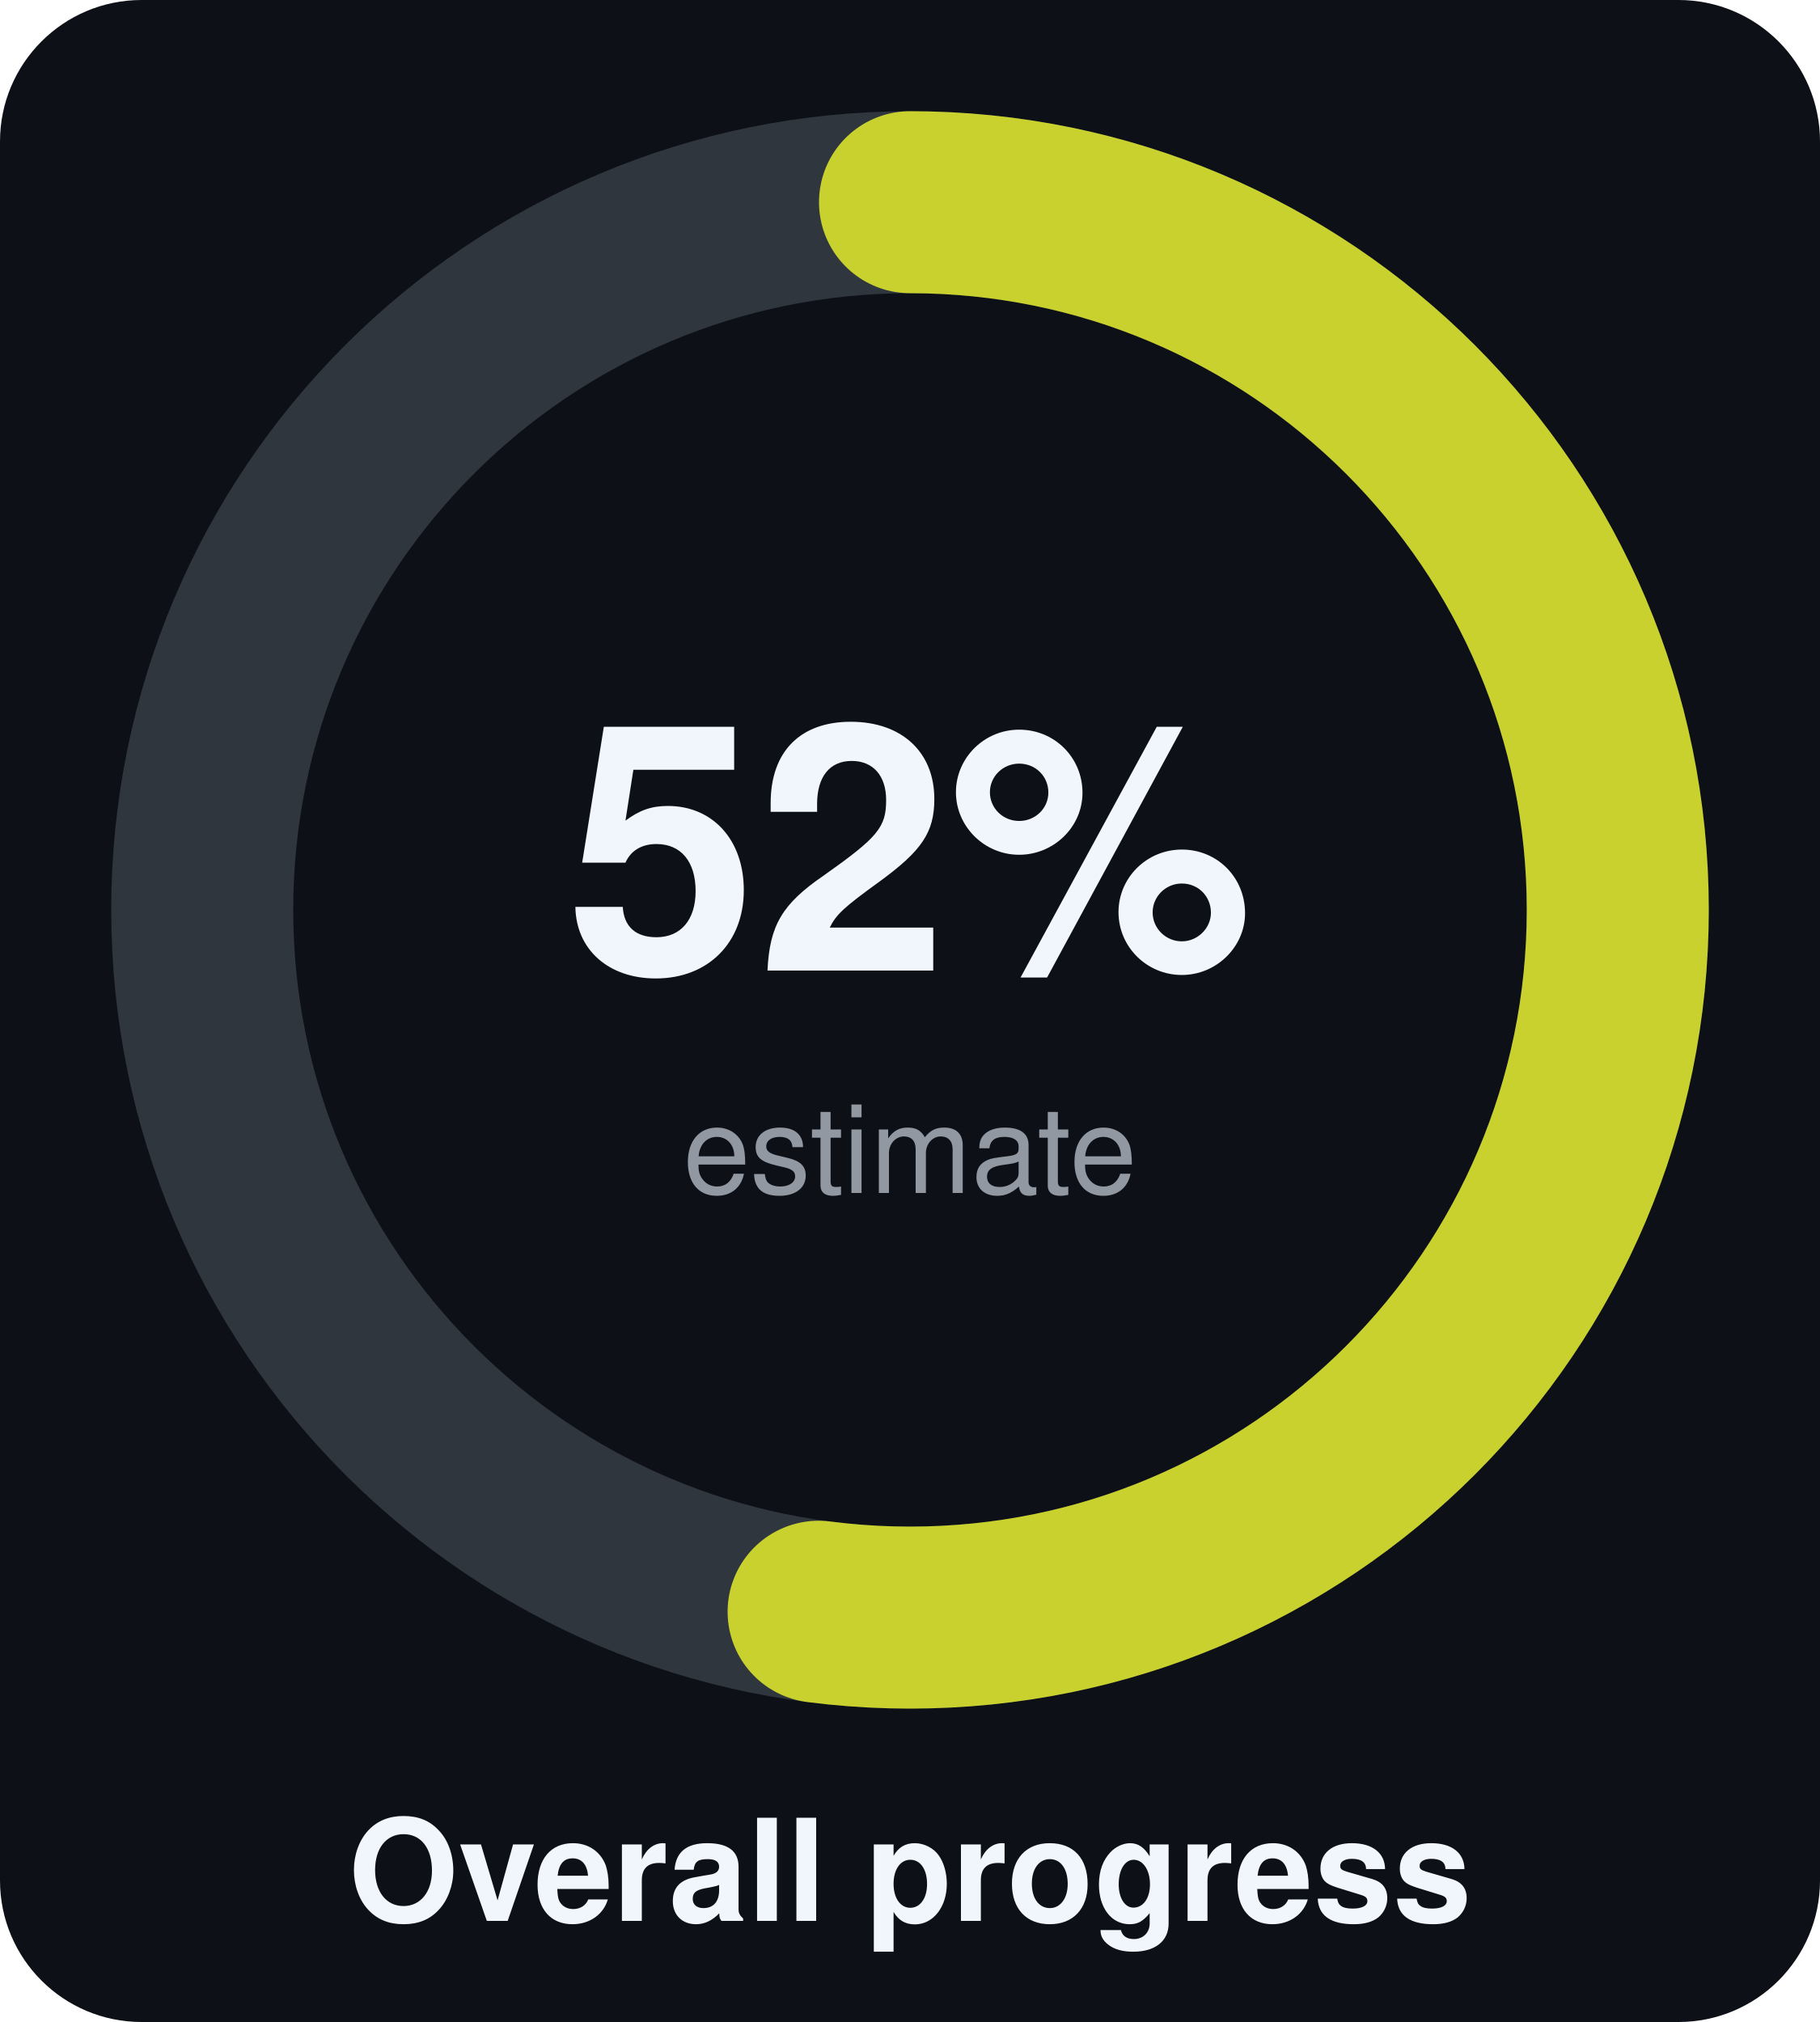
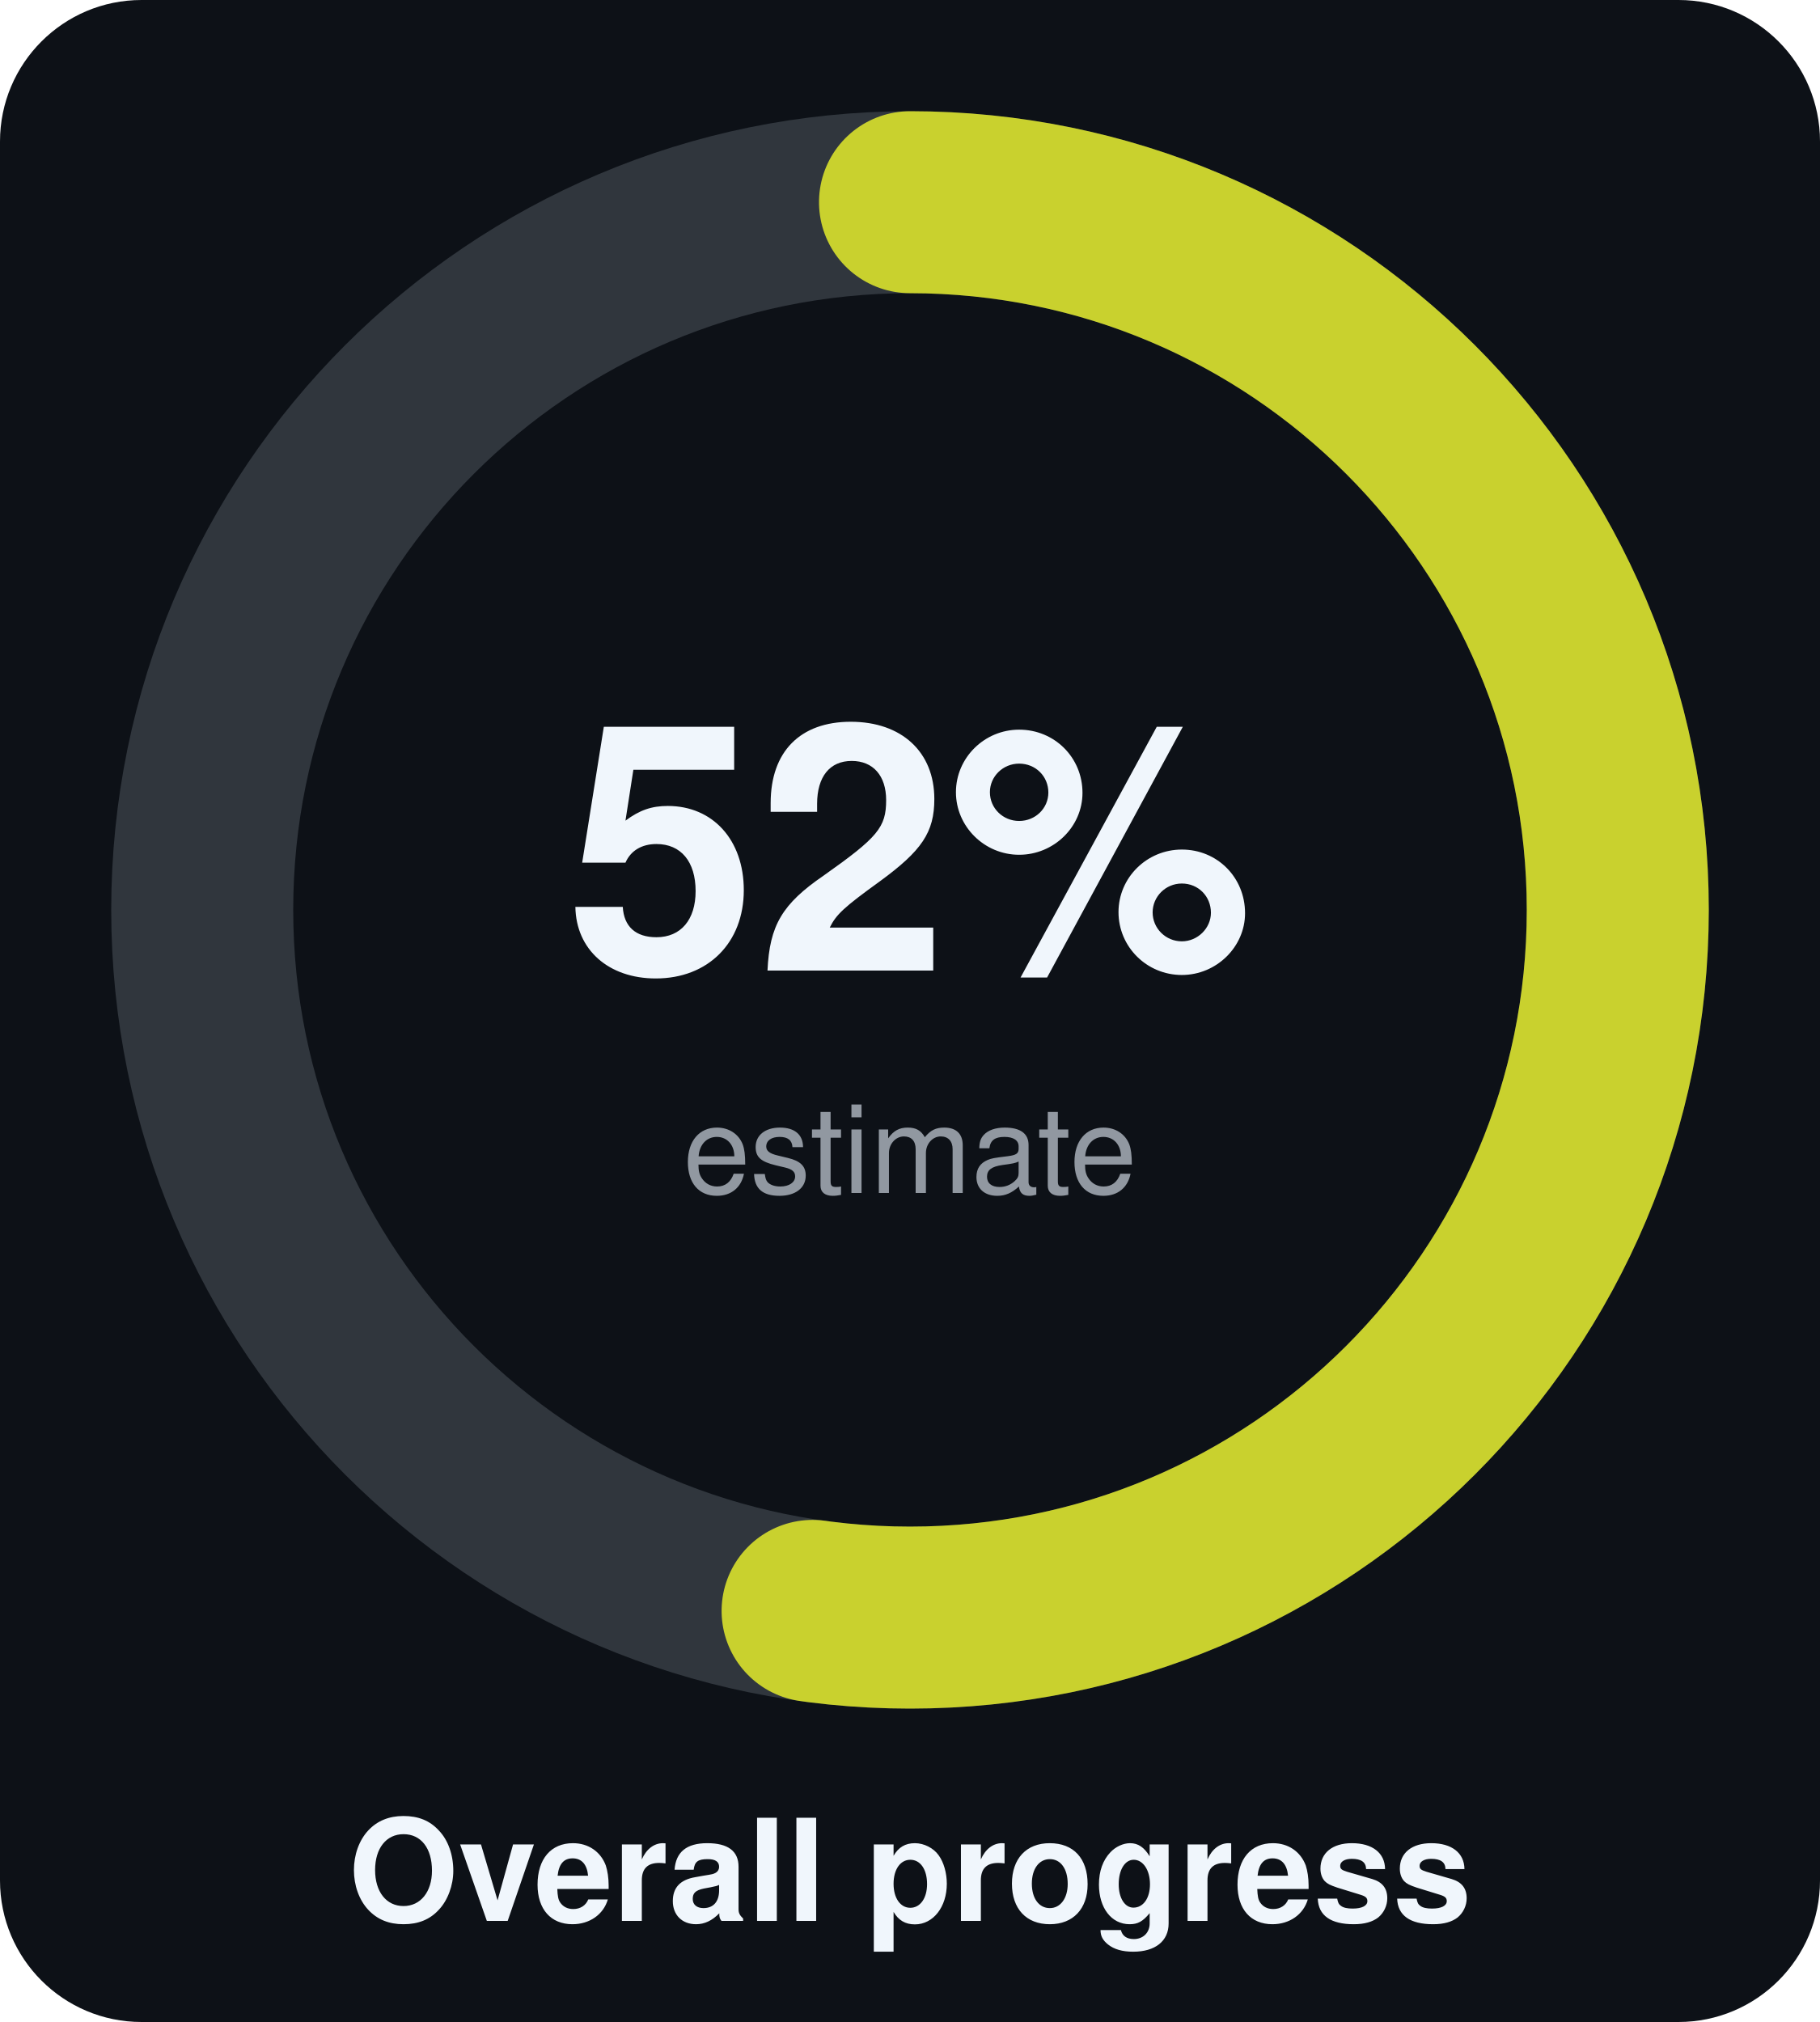
<svg xmlns="http://www.w3.org/2000/svg" width="180" height="200" viewBox="0 0 180 200" role="img" aria-label="Overall progress estimate 52 percent">
  <style>.t{fill:#f0f6fc;font-family:Segoe UI,Helvetica,Arial,sans-serif}.m{fill:#9198a1;font-family:Segoe UI,Helvetica,Arial,sans-serif}</style>
  <rect width="180" height="200" rx="14" fill="#0d1117" />
  <circle cx="90" cy="90" r="70" fill="none" stroke="#30363d" stroke-width="18" />
-   <circle cx="90" cy="90" r="70" fill="none" stroke="#c9d12e" stroke-width="18" stroke-linecap="round" stroke-dasharray="229.0 439.8" transform="rotate(-90 90 90)" />
+   <circle cx="90" cy="90" r="70" fill="none" stroke="#c9d12e" stroke-width="18" stroke-linecap="round" stroke-dasharray="229.6 439.8" transform="rotate(-90 90 90)" />
  <text class="t" x="90" y="96" text-anchor="middle" font-size="34" font-weight="700">52%</text>
  <text class="m" x="90" y="118" text-anchor="middle" font-size="12">estimate</text>
  <text class="t" x="90" y="190" text-anchor="middle" font-size="14" font-weight="600">Overall progress</text>
</svg>
